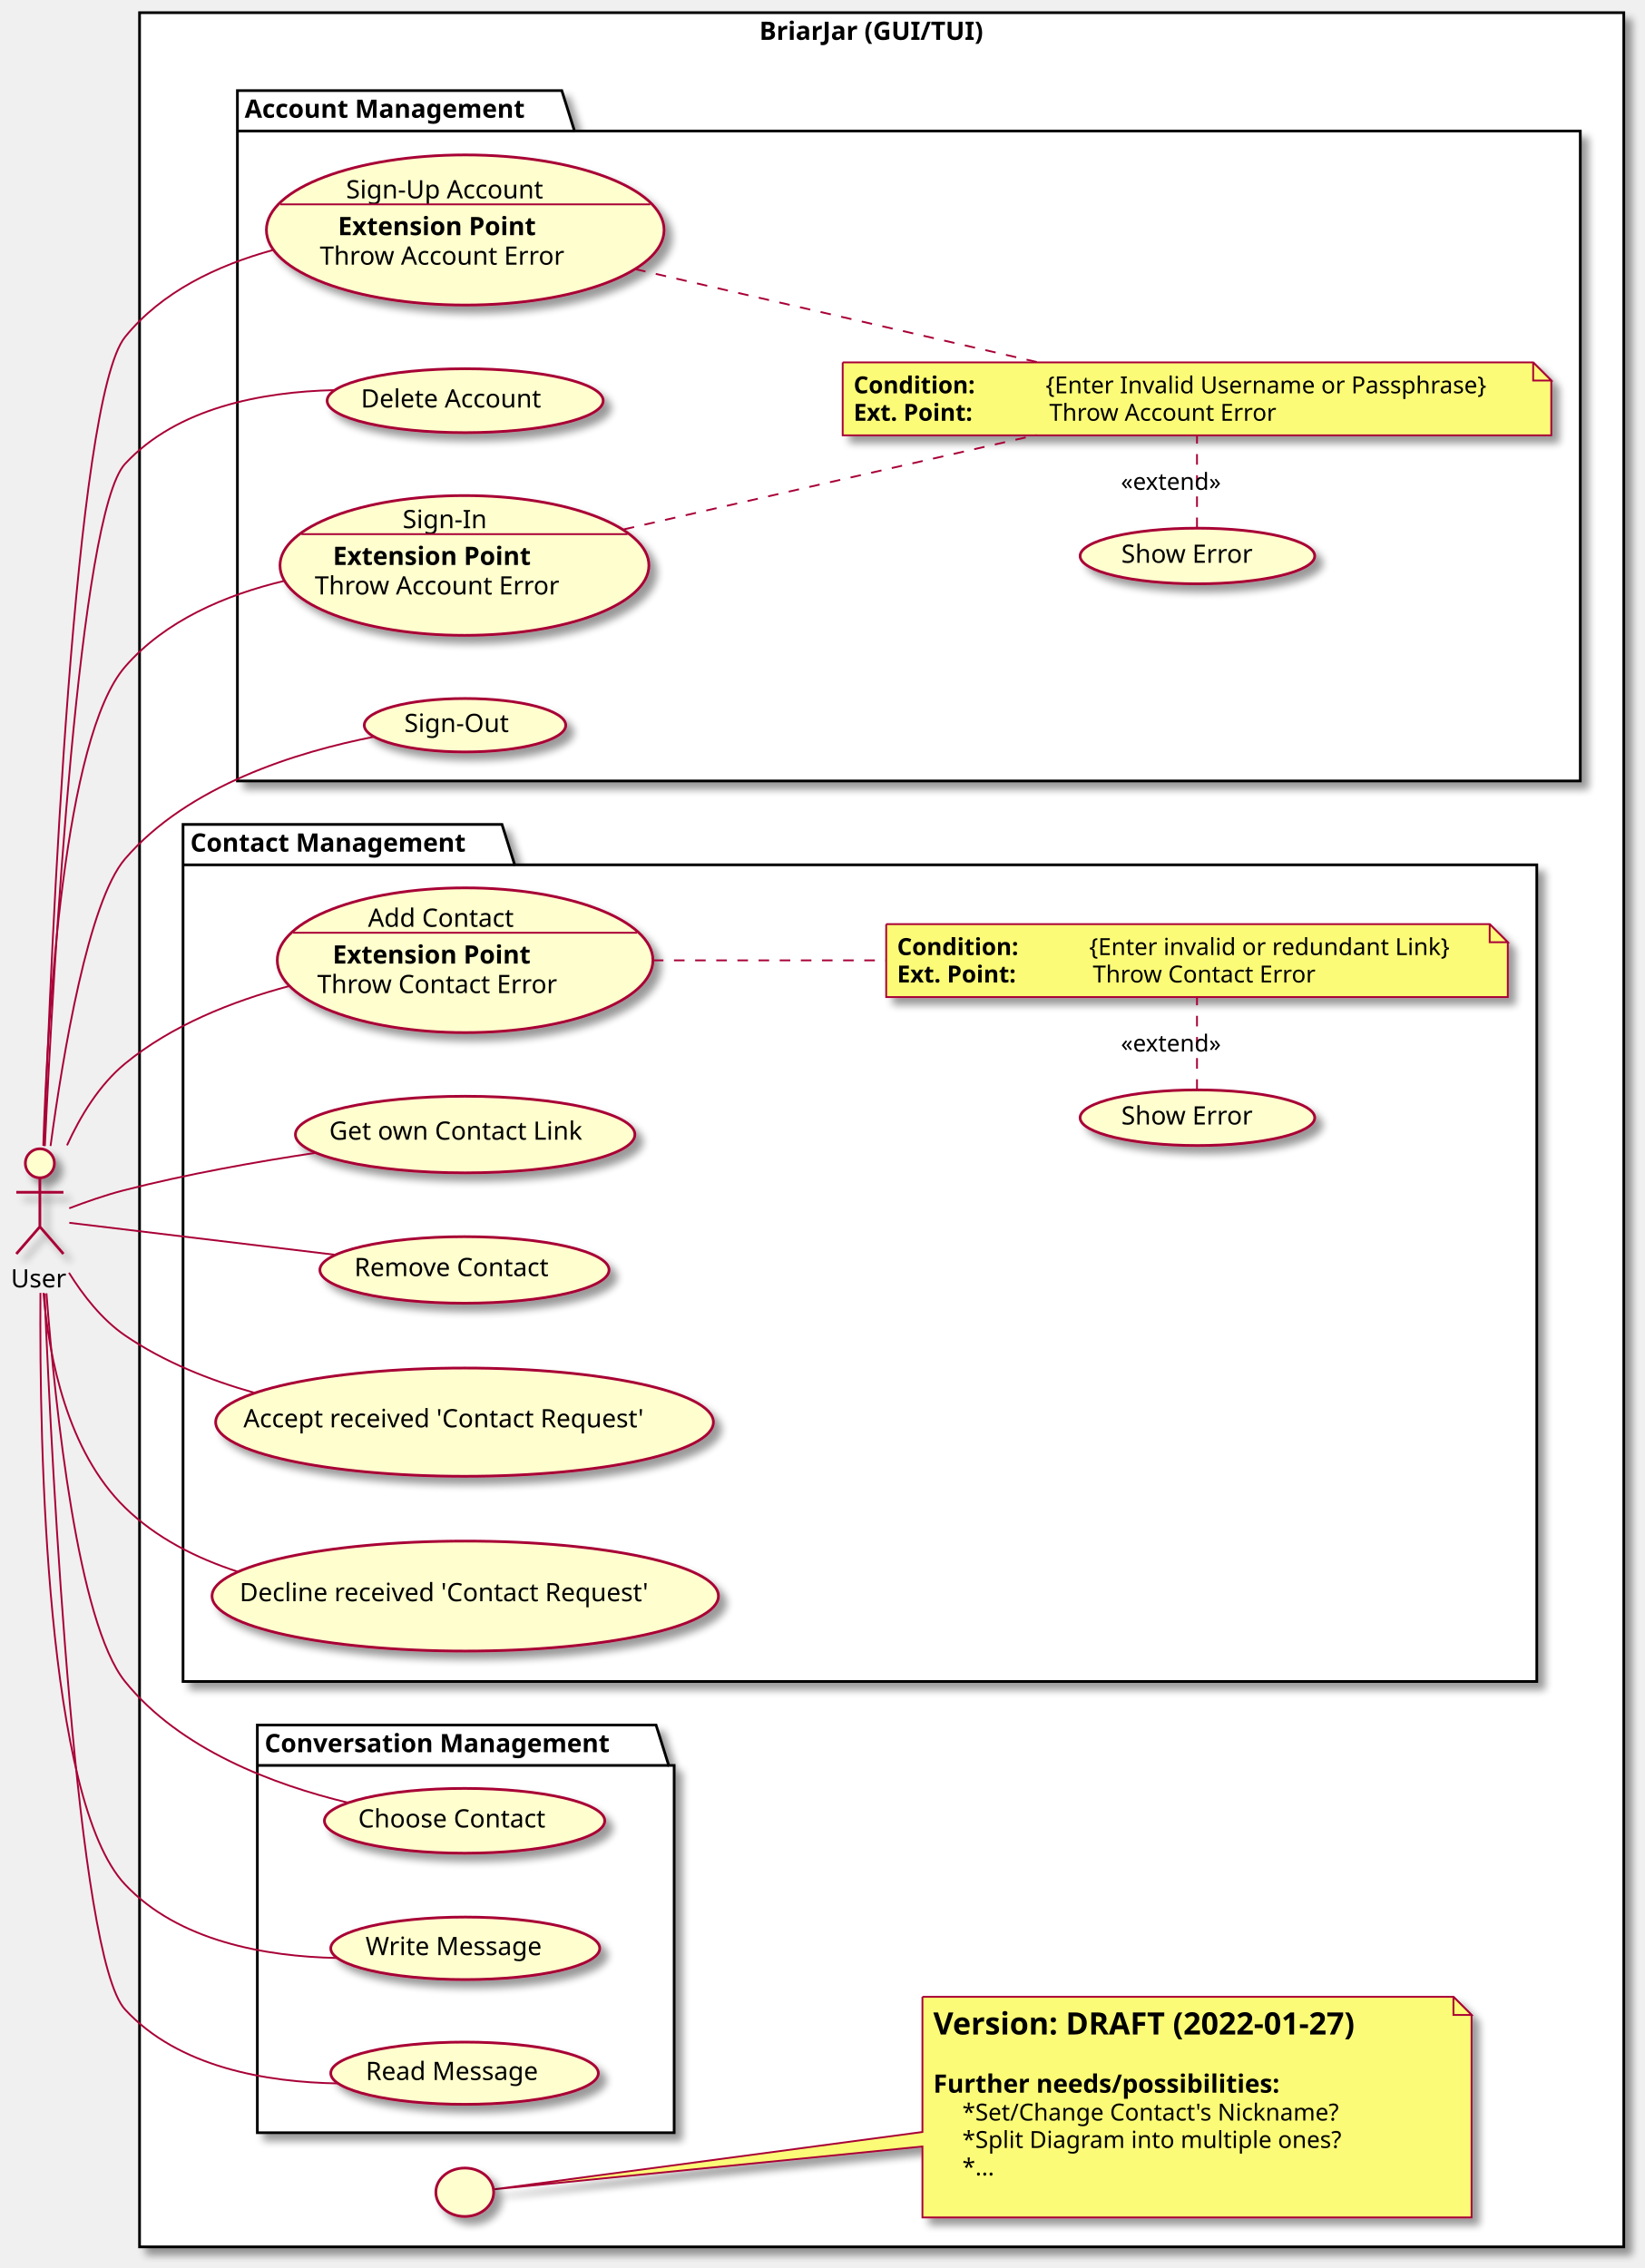
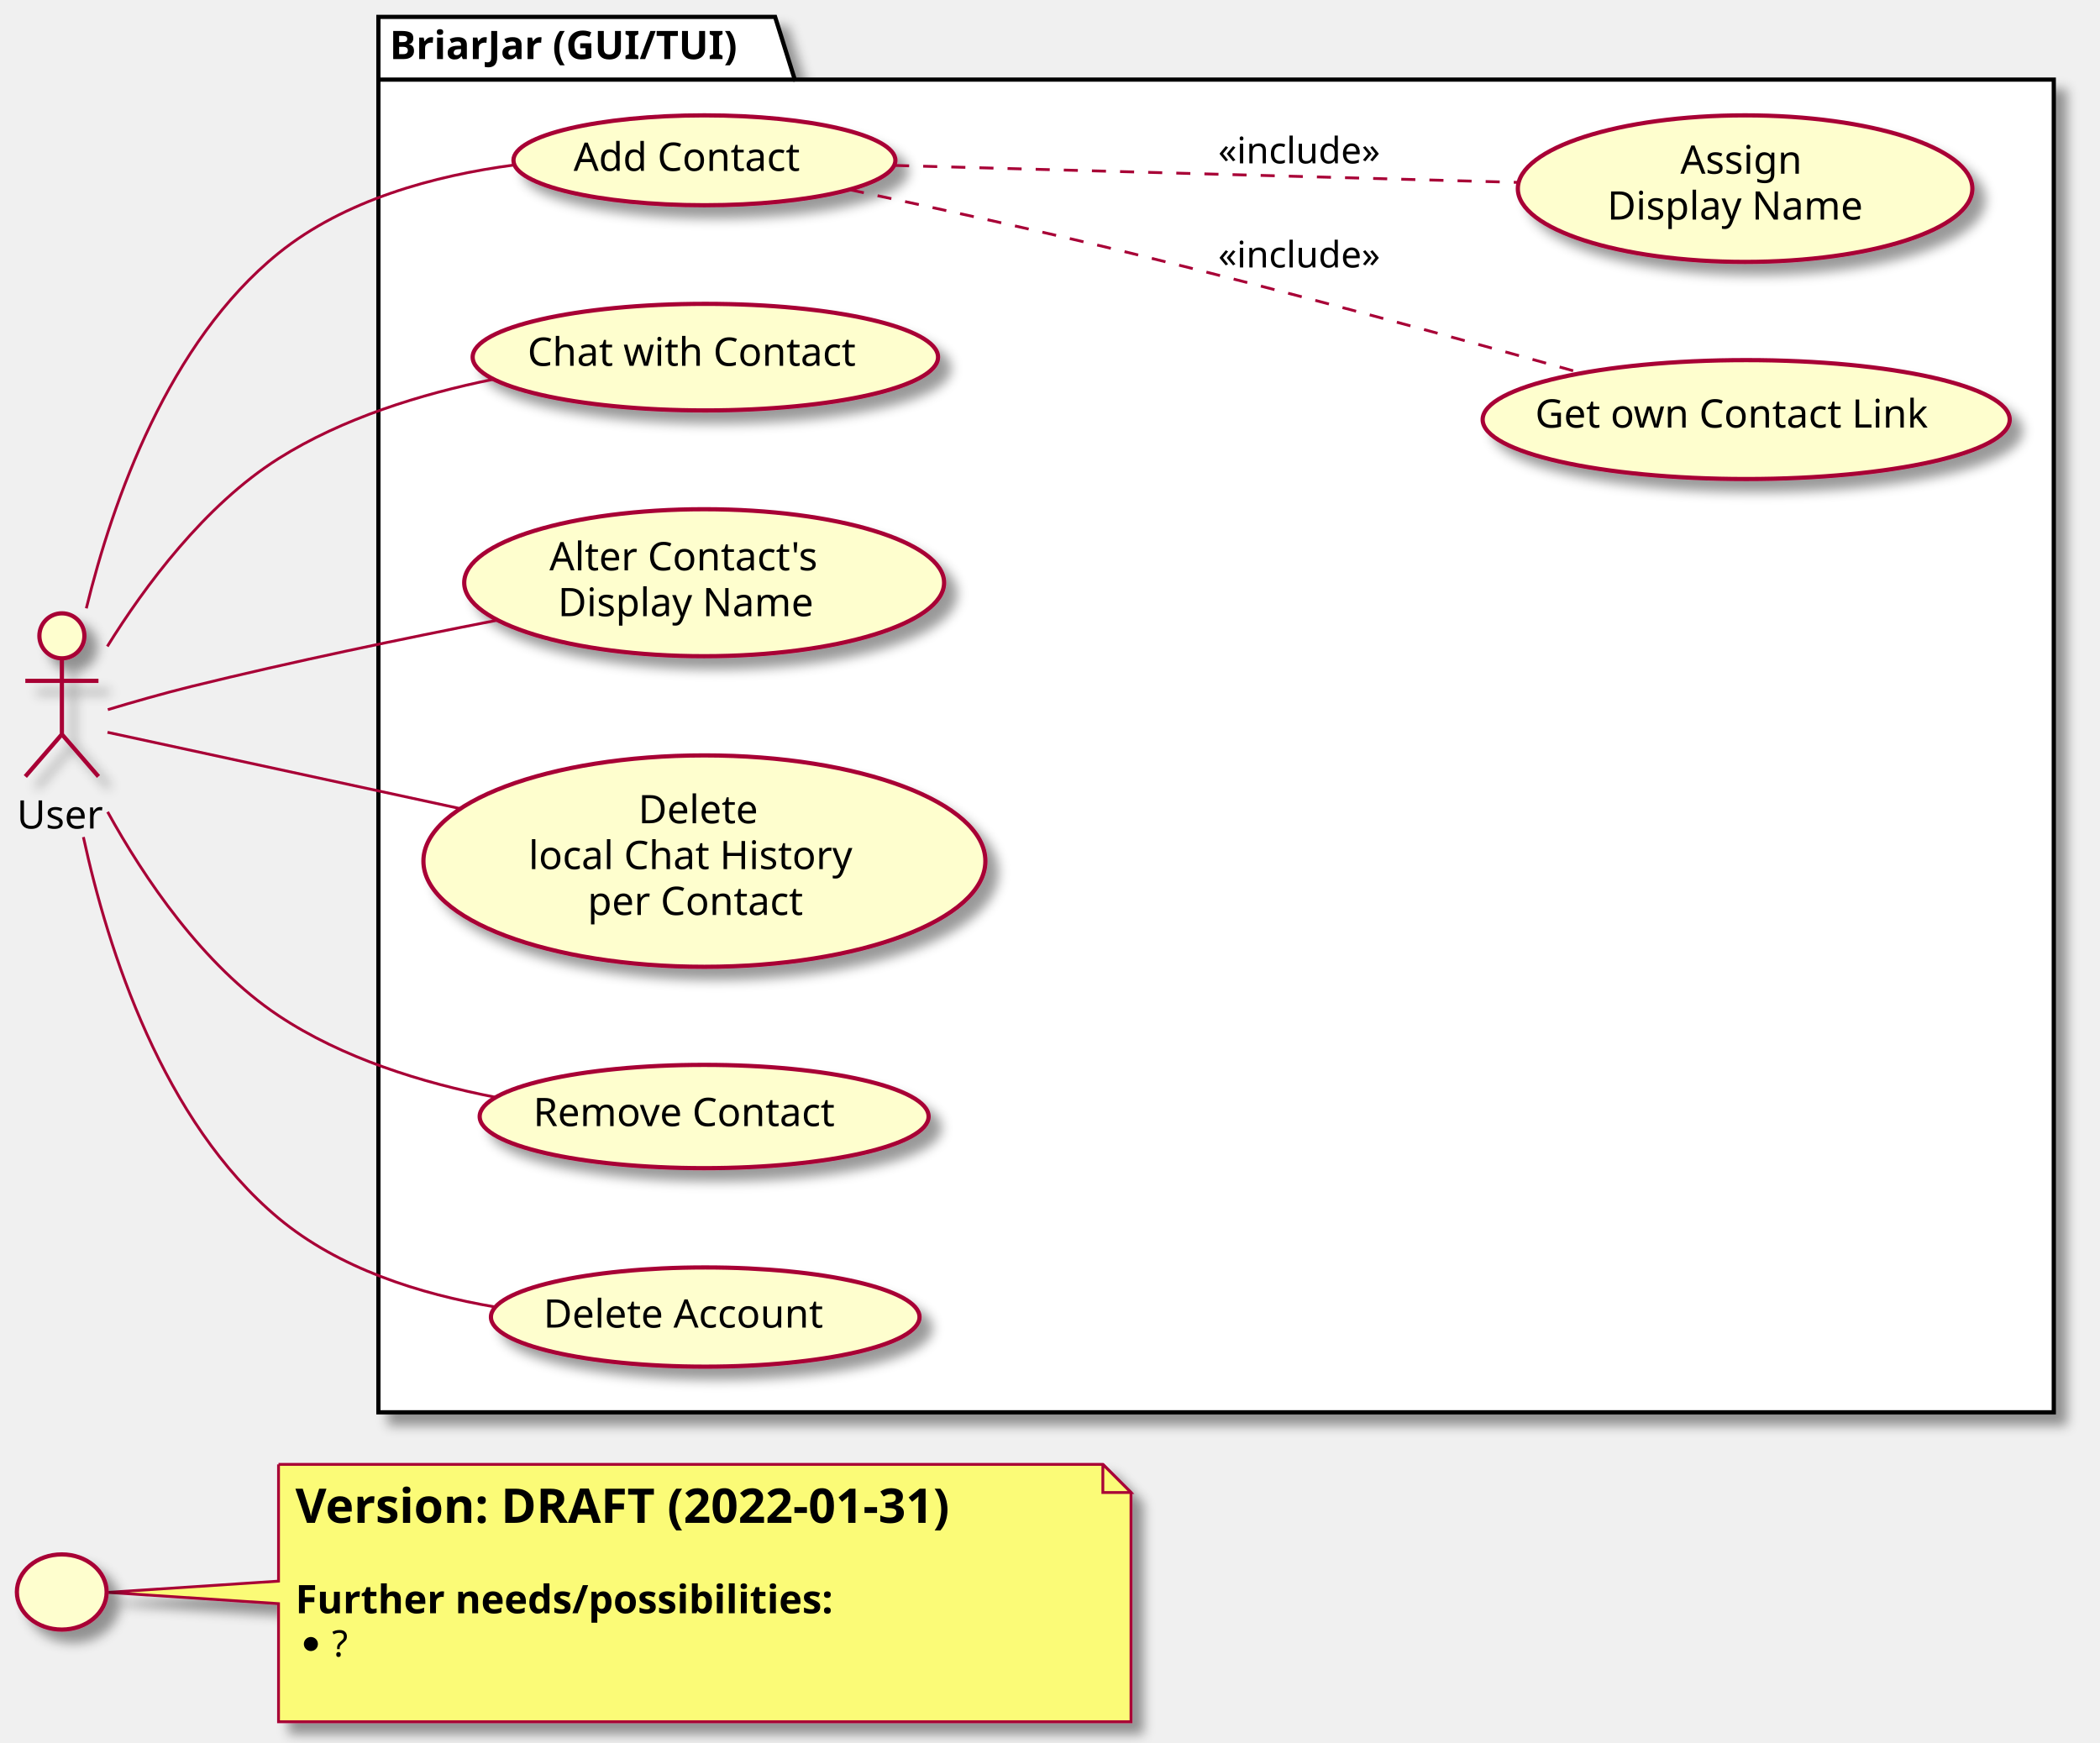
- <svg xmlns="http://www.w3.org/2000/svg" contentScriptType="application/ecmascript" contentStyleType="text/css" height="1502.4px" preserveAspectRatio="none" style="width:1089px;height:1502px;background:#FFFFFF;" version="1.1" viewBox="0 0 1089 1502" width="1089.6px" zoomAndPan="magnify">
+ <svg xmlns="http://www.w3.org/2000/svg" contentScriptType="application/ecmascript" contentStyleType="text/css" height="868px" preserveAspectRatio="none" style="width:1045px;height:867px;background:#FFFFFF;" version="1.1" viewBox="0 0 1045 867" width="1045.8px" zoomAndPan="magnify">
  <defs>
-     <filter height="300%" id="f7lo7w47ars4n" width="300%" x="-1" y="-1">
-       <feGaussianBlur result="blurOut" stdDeviation="2.4" />
+     <filter height="300%" id="f69edxv8p0z3" width="300%" x="-1" y="-1">
+       <feGaussianBlur result="blurOut" stdDeviation="2.8" />
      <feColorMatrix in="blurOut" result="blurOut2" type="matrix" values="0 0 0 0 0 0 0 0 0 0 0 0 0 0 0 0 0 0 .4 0" />
-       <feOffset dx="4.8" dy="4.8" in="blurOut2" result="blurOut3" />
+       <feOffset dx="5.6" dy="5.6" in="blurOut2" result="blurOut3" />
      <feBlend in="SourceGraphic" in2="blurOut3" mode="normal" />
    </filter>
  </defs>
  <g>
-     <rect fill="#FFFFFF" filter="url(#f7lo7w47ars4n)" height="1479.6" style="stroke:#000000;stroke-width:1.8;" width="982.8" x="92.4" y="8.4" />
-     <text fill="#000000" font-family="sans-serif" font-size="16.8" font-weight="bold" lengthAdjust="spacing" textLength="162" x="502.8" y="26.394">BriarJar (GUI/TUI)</text>
-     <polygon fill="#FFFFFF" filter="url(#f7lo7w47ars4n)" points="157.2,60,372,60,380.4,86.756,1046.4,86.756,1046.4,517.2,157.2,517.2,157.2,60" style="stroke:#000000;stroke-width:1.8;" />
-     <line style="stroke:#000000;stroke-width:1.8;" x1="157.2" x2="380.4" y1="86.756" y2="86.756" />
-     <text fill="#000000" font-family="sans-serif" font-size="16.8" font-weight="bold" lengthAdjust="spacing" textLength="207.6" x="162" y="77.994">Account Management</text>
-     <polygon fill="#FFFFFF" filter="url(#f7lo7w47ars4n)" points="121.2,546,332.4,546,340.8,572.756,1017.6,572.756,1017.6,1113.6,121.2,1113.6,121.2,546" style="stroke:#000000;stroke-width:1.8;" />
-     <line style="stroke:#000000;stroke-width:1.8;" x1="121.2" x2="340.8" y1="572.756" y2="572.756" />
-     <text fill="#000000" font-family="sans-serif" font-size="16.8" font-weight="bold" lengthAdjust="spacing" textLength="204" x="126" y="563.994">Contact Management</text>
-     <polygon fill="#FFFFFF" filter="url(#f7lo7w47ars4n)" points="170.4,1142.4,434.4,1142.4,442.8,1169.156,446.4,1169.156,446.4,1412.4,170.4,1412.4,170.4,1142.4" style="stroke:#000000;stroke-width:1.8;" />
-     <line style="stroke:#000000;stroke-width:1.8;" x1="170.4" x2="442.8" y1="1169.156" y2="1169.156" />
-     <text fill="#000000" font-family="sans-serif" font-size="16.8" font-weight="bold" lengthAdjust="spacing" textLength="256.8" x="175.2" y="1160.394">Conversation Management</text>
-     <path d="M610.8,1322.4 L610.8,1411.92 L327.324,1449.852 L610.8,1421.52 L610.8,1468.5 A0,0 0 0 0 610.8,1468.5 L974.4,1468.5 A0,0 0 0 0 974.4,1468.5 L974.4,1334.4 L962.4,1322.4 L610.8,1322.4 A0,0 0 0 0 610.8,1322.4 " fill="#FBFB77" filter="url(#f7lo7w47ars4n)" style="stroke:#A80036;stroke-width:1.2;" />
-     <path d="M962.4,1322.4 L962.4,1334.4 L974.4,1334.4 L962.4,1322.4 " fill="#FBFB77" style="stroke:#A80036;stroke-width:1.2;" />
-     <text fill="#000000" font-family="sans-serif" font-size="20.4" font-weight="bold" lengthAdjust="spacing" textLength="338.4" x="618" y="1347.336">Version: DRAFT (2022-01-27)</text>
-     <text fill="#000000" font-family="sans-serif" font-size="15.6" lengthAdjust="spacing" textLength="0" x="622.8" y="1366.627" />
-     <text fill="#000000" font-family="sans-serif" font-size="16.8" font-weight="bold" lengthAdjust="spacing" textLength="265.2" x="618" y="1385.9">Further needs/possibilities:</text>
-     <text fill="#000000" font-family="sans-serif" font-size="15.6" lengthAdjust="spacing" textLength="267.6" x="637.2" y="1404.343">*Set/Change Contact's Nickname?</text>
-     <text fill="#000000" font-family="sans-serif" font-size="15.6" lengthAdjust="spacing" textLength="270" x="637.2" y="1422.502">*Split Diagram into multiple ones?</text>
-     <text fill="#000000" font-family="sans-serif" font-size="15.6" lengthAdjust="spacing" textLength="22.8" x="637.2" y="1440.661">*...</text>
-     <text fill="#000000" font-family="sans-serif" font-size="15.6" lengthAdjust="spacing" textLength="0" x="622.8" y="1458.821" />
-     <ellipse cx="307.742" cy="1451.834" fill="#FEFECE" filter="url(#f7lo7w47ars4n)" rx="19.142" ry="16.034" style="stroke:#A80036;stroke-width:1.8;" />
-     <text fill="#000000" font-family="sans-serif" font-size="16.8" lengthAdjust="spacing" textLength="0" x="310.142" y="1455.25" />
-     <ellipse cx="308.063" cy="152.311" fill="#FEFECE" filter="url(#f7lo7w47ars4n)" rx="131.663" ry="49.712" style="stroke:#A80036;stroke-width:1.8;" />
-     <text fill="#000000" font-family="sans-serif" font-size="16.8" lengthAdjust="spacing" textLength="140.4" x="229.163" y="131.371">Sign-Up Account</text>
-     <line style="stroke:#A80036;stroke-width:1.2;" x1="185.517" x2="430.61" y1="135.333" y2="135.333" />
-     <text fill="#000000" font-family="sans-serif" font-size="16.8" font-weight="bold" lengthAdjust="spacing" textLength="151.2" x="223.763" y="155.727">Extension Point</text>
-     <text fill="#000000" font-family="sans-serif" font-size="16.8" lengthAdjust="spacing" textLength="175.2" x="211.763" y="175.284">Throw Account Error</text>
-     <ellipse cx="308.001" cy="265.36" fill="#FEFECE" filter="url(#f7lo7w47ars4n)" rx="91.401" ry="21.16" style="stroke:#A80036;stroke-width:1.8;" />
-     <text fill="#000000" font-family="sans-serif" font-size="16.8" lengthAdjust="spacing" textLength="130.8" x="239.001" y="269.857">Delete Account</text>
-     <ellipse cx="307.538" cy="374.482" fill="#FEFECE" filter="url(#f7lo7w47ars4n)" rx="122.138" ry="46.282" style="stroke:#A80036;stroke-width:1.8;" />
-     <text fill="#000000" font-family="sans-serif" font-size="16.8" lengthAdjust="spacing" textLength="58.8" x="266.621" y="349.78">Sign-In</text>
-     <line style="stroke:#A80036;stroke-width:1.2;" x1="199.55" x2="415.526" y1="353.742" y2="353.742" />
-     <text fill="#000000" font-family="sans-serif" font-size="16.8" font-weight="bold" lengthAdjust="spacing" textLength="151.2" x="220.421" y="374.136">Extension Point</text>
-     <text fill="#000000" font-family="sans-serif" font-size="16.8" lengthAdjust="spacing" textLength="175.2" x="208.421" y="393.692">Throw Account Error</text>
-     <ellipse cx="307.904" cy="480.288" fill="#FEFECE" filter="url(#f7lo7w47ars4n)" rx="66.704" ry="17.688" style="stroke:#A80036;stroke-width:1.8;" />
-     <text fill="#000000" font-family="sans-serif" font-size="16.8" lengthAdjust="spacing" textLength="73.2" x="267.704" y="484.785">Sign-Out</text>
-     <ellipse cx="792.882" cy="368.216" fill="#FEFECE" filter="url(#f7lo7w47ars4n)" rx="77.682" ry="18.416" style="stroke:#A80036;stroke-width:1.8;" />
-     <text fill="#000000" font-family="sans-serif" font-size="16.8" lengthAdjust="spacing" textLength="93.6" x="742.482" y="372.714">Show Error</text>
-     <path d="M558,240 L558,288.319 L1027.2,288.319 L1027.2,252 L1015.2,240 L558,240 " fill="#FBFB77" filter="url(#f7lo7w47ars4n)" style="stroke:#A80036;stroke-width:1.2;" />
-     <path d="M1015.2,240 L1015.2,252 L1027.2,252 L1015.2,240 " fill="#FBFB77" style="stroke:#A80036;stroke-width:1.2;" />
-     <text fill="#000000" font-family="sans-serif" font-size="15.6" font-weight="bold" lengthAdjust="spacing" textLength="88.8" x="565.2" y="260.48">Condition:</text>
-     <text fill="#000000" font-family="sans-serif" font-size="15.6" lengthAdjust="spacing" textLength="316.8" x="692.4" y="260.48">{Enter Invalid Username or Passphrase}</text>
-     <text fill="#000000" font-family="sans-serif" font-size="15.6" font-weight="bold" lengthAdjust="spacing" textLength="91.2" x="565.2" y="278.64">Ext. Point:</text>
-     <text fill="#000000" font-family="sans-serif" font-size="15.6" lengthAdjust="spacing" textLength="157.2" x="694.8" y="278.64">Throw Account Error</text>
-     <ellipse cx="307.966" cy="635.926" fill="#FEFECE" filter="url(#f7lo7w47ars4n)" rx="124.366" ry="47.925" style="stroke:#A80036;stroke-width:1.8;" />
-     <text fill="#000000" font-family="sans-serif" font-size="16.8" lengthAdjust="spacing" textLength="104.4" x="243.659" y="613.763">Add Contact</text>
-     <line style="stroke:#A80036;stroke-width:1.2;" x1="194.117" x2="421.815" y1="617.725" y2="617.725" />
-     <text fill="#000000" font-family="sans-serif" font-size="16.8" font-weight="bold" lengthAdjust="spacing" textLength="151.2" x="220.259" y="638.119">Extension Point</text>
-     <text fill="#000000" font-family="sans-serif" font-size="16.8" lengthAdjust="spacing" textLength="171.6" x="210.059" y="657.676">Throw Contact Error</text>
-     <ellipse cx="308.003" cy="751.361" fill="#FEFECE" filter="url(#f7lo7w47ars4n)" rx="112.403" ry="25.361" style="stroke:#A80036;stroke-width:1.8;" />
-     <text fill="#000000" font-family="sans-serif" font-size="16.8" lengthAdjust="spacing" textLength="180" x="218.003" y="754.777">Get own Contact Link</text>
-     <ellipse cx="307.541" cy="841.028" fill="#FEFECE" filter="url(#f7lo7w47ars4n)" rx="95.741" ry="22.028" style="stroke:#A80036;stroke-width:1.8;" />
-     <text fill="#000000" font-family="sans-serif" font-size="16.8" lengthAdjust="spacing" textLength="141.6" x="234.643" y="845.114">Remove Contact</text>
-     <ellipse cx="307.593" cy="941.839" fill="#FEFECE" filter="url(#f7lo7w47ars4n)" rx="164.793" ry="35.839" style="stroke:#A80036;stroke-width:1.8;" />
-     <text fill="#000000" font-family="sans-serif" font-size="16.8" lengthAdjust="spacing" textLength="292.8" x="161.193" y="945.255">Accept received 'Contact Request'</text>
-     <ellipse cx="308.054" cy="1057.011" fill="#FEFECE" filter="url(#f7lo7w47ars4n)" rx="167.654" ry="36.411" style="stroke:#A80036;stroke-width:1.8;" />
-     <text fill="#000000" font-family="sans-serif" font-size="16.8" lengthAdjust="spacing" textLength="298.8" x="158.654" y="1060.427">Decline received 'Contact Request'</text>
-     <ellipse cx="792.882" cy="740.216" fill="#FEFECE" filter="url(#f7lo7w47ars4n)" rx="77.682" ry="18.416" style="stroke:#A80036;stroke-width:1.8;" />
-     <text fill="#000000" font-family="sans-serif" font-size="16.8" lengthAdjust="spacing" textLength="93.6" x="742.482" y="744.714">Show Error</text>
-     <path d="M586.8,612 L586.8,660.319 L998.4,660.319 L998.4,624 L986.4,612 L586.8,612 " fill="#FBFB77" filter="url(#f7lo7w47ars4n)" style="stroke:#A80036;stroke-width:1.2;" />
-     <path d="M986.4,612 L986.4,624 L998.4,624 L986.4,612 " fill="#FBFB77" style="stroke:#A80036;stroke-width:1.2;" />
-     <text fill="#000000" font-family="sans-serif" font-size="15.6" font-weight="bold" lengthAdjust="spacing" textLength="88.8" x="594" y="632.48">Condition:</text>
-     <text fill="#000000" font-family="sans-serif" font-size="15.6" lengthAdjust="spacing" textLength="259.2" x="721.2" y="632.48">{Enter invalid or redundant Link}</text>
-     <text fill="#000000" font-family="sans-serif" font-size="15.6" font-weight="bold" lengthAdjust="spacing" textLength="91.2" x="594" y="650.64">Ext. Point:</text>
-     <text fill="#000000" font-family="sans-serif" font-size="15.6" lengthAdjust="spacing" textLength="154.8" x="723.6" y="650.64">Throw Contact Error</text>
-     <ellipse cx="307.624" cy="1205.845" fill="#FEFECE" filter="url(#f7lo7w47ars4n)" rx="92.824" ry="21.445" style="stroke:#A80036;stroke-width:1.8;" />
-     <text fill="#000000" font-family="sans-serif" font-size="16.8" lengthAdjust="spacing" textLength="134.4" x="237.16" y="1210.254">Choose Contact</text>
-     <ellipse cx="308.064" cy="1290.293" fill="#FEFECE" filter="url(#f7lo7w47ars4n)" rx="89.064" ry="20.693" style="stroke:#A80036;stroke-width:1.8;" />
-     <text fill="#000000" font-family="sans-serif" font-size="16.8" lengthAdjust="spacing" textLength="124.8" x="242.064" y="1294.79">Write Message</text>
-     <ellipse cx="307.601" cy="1373" fill="#FEFECE" filter="url(#f7lo7w47ars4n)" rx="88.601" ry="20.6" style="stroke:#A80036;stroke-width:1.8;" />
-     <text fill="#000000" font-family="sans-serif" font-size="16.8" lengthAdjust="spacing" textLength="123.6" x="242.201" y="1377.497">Read Message</text>
-     <ellipse cx="26.4" cy="770.4" fill="#FEFECE" filter="url(#f7lo7w47ars4n)" rx="9.6" ry="9.6" style="stroke:#A80036;stroke-width:1.8;" />
-     <path d="M26.4,780 L26.4,812.4 M10.8,789.6 L42,789.6 M26.4,812.4 L10.8,830.4 M26.4,812.4 L42,830.4 " fill="none" filter="url(#f7lo7w47ars4n)" style="stroke:#A80036;stroke-width:1.8;" />
-     <text fill="#000000" font-family="sans-serif" font-size="16.8" lengthAdjust="spacing" textLength="38.4" x="7.2" y="852.594">User</text>
-     <path d="M29.148,758.976 C33.804,626.184 49.428,264.528 82.8,223.2 C106.992,193.236 143.82,175.752 180.66,165.612 " fill="none" id="user-ca" style="stroke:#A80036;stroke-width:1.2;" />
-     <path d="M29.712,758.976 C35.352,639.708 52.416,339.972 82.8,307.2 C117.336,269.952 173.592,259.512 221.052,258.36 " fill="none" id="user-da" style="stroke:#A80036;stroke-width:1.2;" />
-     <path d="M28.656,758.808 C31.572,670.308 42.432,488.148 82.8,441.6 C109.38,410.952 149.34,393.996 188.172,384.708 " fill="none" id="user-si" style="stroke:#A80036;stroke-width:1.2;" />
-     <path d="M33.468,758.964 C41.736,697.68 58.596,596.952 82.8,568.8 C124.632,520.14 196.764,497.916 247.812,487.908 " fill="none" id="user-so" style="stroke:#A80036;stroke-width:1.2;" />
-     <path d="M420.576,178.212 C501.012,196.824 608.784,221.748 687.408,239.94 " fill="none" id="ca-note_acc_mgmt_err" style="stroke:#A80036;stroke-width:1.2;stroke-dasharray:7.0,7.0;" />
-     <path d="M413.076,350.58 C493.824,332.1 605.256,306.6 686.256,288.06 " fill="none" id="si-note_acc_mgmt_err" style="stroke:#A80036;stroke-width:1.2;stroke-dasharray:7.0,7.0;" />
-     <path d="M792.6,349.74 C792.6,332.496 792.6,306.78 792.6,288.012 " fill="none" id="acc_mgmt_err-note_acc_mgmt_err" style="stroke:#A80036;stroke-width:1.2;stroke-dasharray:7.0,7.0;" />
-     <text fill="#000000" font-family="sans-serif" font-size="15.6" lengthAdjust="spacing" textLength="73.2" x="742.2" y="324.38">«extend»</text>
-     <path d="M44.376,758.508 C53.148,739.26 65.688,718.464 82.8,704.4 C113.556,679.116 153.564,663.168 191.232,653.112 " fill="none" id="user-add" style="stroke:#A80036;stroke-width:1.2;" />
-     <path d="M45.84,800.196 C56.196,796.236 69.456,791.532 81.6,788.4 C123,777.708 169.512,769.416 209.46,763.404 " fill="none" id="user-get" style="stroke:#A80036;stroke-width:1.2;" />
-     <path d="M45.9,809.808 C81.12,814.044 160.296,823.584 222.216,831.036 " fill="none" id="user-rem" style="stroke:#A80036;stroke-width:1.2;" />
-     <path d="M45.696,842.916 C54.936,857.736 67.488,873.924 82.8,884.4 C108.3,901.836 138.708,913.992 168.768,922.476 " fill="none" id="user-accept" style="stroke:#A80036;stroke-width:1.2;" />
-     <path d="M28.764,856.248 C32.46,899.4 44.664,961.2 82.8,998.4 C103.356,1018.464 129.888,1031.904 157.464,1040.856 " fill="none" id="user-decline" style="stroke:#A80036;stroke-width:1.2;" />
-     <path d="M432.288,636 C479.184,636 533.976,636 586.416,636 " fill="none" id="add-note_contact_err" style="stroke:#A80036;stroke-width:1.2;stroke-dasharray:7.0,7.0;" />
-     <path d="M792.6,721.74 C792.6,704.496 792.6,678.78 792.6,660.012 " fill="none" id="contact_err-note_contact_err" style="stroke:#A80036;stroke-width:1.2;stroke-dasharray:7.0,7.0;" />
-     <text fill="#000000" font-family="sans-serif" font-size="15.6" lengthAdjust="spacing" textLength="73.2" x="742.2" y="696.38">«extend»</text>
-     <path d="M30.768,856.5 C36.624,932.628 51.492,1074.792 82.8,1113.6 C119.088,1158.588 180.96,1181.904 230.46,1193.844 " fill="none" id="user-choosec" style="stroke:#A80036;stroke-width:1.2;" />
-     <path d="M26.772,856.236 C26.076,958.788 30.456,1192.368 82.8,1248 C118.152,1285.572 175.62,1295.748 223.464,1296.708 " fill="none" id="user-writemsg" style="stroke:#A80036;stroke-width:1.2;" />
-     <path d="M29.484,856.62 C34.68,980.052 50.976,1296.312 82.8,1330.8 C118.056,1369.008 176.136,1379.04 224.304,1379.772 " fill="none" id="user-readmsg" style="stroke:#A80036;stroke-width:1.2;" />
+     <polygon fill="#FFFFFF" filter="url(#f69edxv8p0z3)" points="188.3,8.4,385.7,8.4,395.5,39.616,1022,39.616,1022,702.8,188.3,702.8,188.3,8.4" style="stroke:#000000;stroke-width:2.1;" />
+     <line style="stroke:#000000;stroke-width:2.1;" x1="188.3" x2="395.5" y1="39.616" y2="39.616" />
+     <text fill="#000000" font-family="sans-serif" font-size="19.6" font-weight="bold" lengthAdjust="spacing" textLength="189" x="193.9" y="29.393">BriarJar (GUI/TUI)</text>
+     <ellipse cx="350.533" cy="79.767" fill="#FEFECE" filter="url(#f69edxv8p0z3)" rx="95.033" ry="22.367" style="stroke:#A80036;stroke-width:2.1;" />
+     <text fill="#000000" font-family="sans-serif" font-size="19.6" lengthAdjust="spacing" textLength="121.8" x="285.433" y="85.013">Add Contact</text>
+     <ellipse cx="350.997" cy="177.719" fill="#FEFECE" filter="url(#f69edxv8p0z3)" rx="115.797" ry="26.519" style="stroke:#A80036;stroke-width:2.1;" />
+     <text fill="#000000" font-family="sans-serif" font-size="19.6" lengthAdjust="spacing" textLength="175" x="262.529" y="182.03">Chat with Contact</text>
+     <ellipse cx="350.402" cy="289.97" fill="#FEFECE" filter="url(#f69edxv8p0z3)" rx="119.402" ry="36.57" style="stroke:#A80036;stroke-width:2.1;" />
+     <text fill="#000000" font-family="sans-serif" font-size="19.6" lengthAdjust="spacing" textLength="145.6" x="273.402" y="283.808">Alter Contact's</text>
+     <text fill="#000000" font-family="sans-serif" font-size="19.6" lengthAdjust="spacing" textLength="137.2" x="277.602" y="306.624">Display Name</text>
+     <ellipse cx="350.523" cy="428.499" fill="#FEFECE" filter="url(#f69edxv8p0z3)" rx="139.823" ry="52.599" style="stroke:#A80036;stroke-width:2.1;" />
+     <text fill="#000000" font-family="sans-serif" font-size="19.6" lengthAdjust="spacing" textLength="65.8" x="317.623" y="409.669">Delete</text>
+     <text fill="#000000" font-family="sans-serif" font-size="19.6" lengthAdjust="spacing" textLength="175" x="263.023" y="432.485">local Chat History</text>
+     <text fill="#000000" font-family="sans-serif" font-size="19.6" lengthAdjust="spacing" textLength="116.2" x="292.423" y="455.3">per Contact</text>
+     <ellipse cx="350.397" cy="555.6" fill="#FEFECE" filter="url(#f69edxv8p0z3)" rx="111.697" ry="25.7" style="stroke:#A80036;stroke-width:2.1;" />
+     <text fill="#000000" font-family="sans-serif" font-size="19.6" lengthAdjust="spacing" textLength="165.2" x="265.35" y="560.366">Remove Contact</text>
+     <ellipse cx="350.935" cy="655.387" fill="#FEFECE" filter="url(#f69edxv8p0z3)" rx="106.635" ry="24.687" style="stroke:#A80036;stroke-width:2.1;" />
+     <text fill="#000000" font-family="sans-serif" font-size="19.6" lengthAdjust="spacing" textLength="152.6" x="270.435" y="660.634">Delete Account</text>
+     <ellipse cx="868.937" cy="208.787" fill="#FEFECE" filter="url(#f69edxv8p0z3)" rx="131.137" ry="29.587" style="stroke:#A80036;stroke-width:2.1;" />
+     <text fill="#000000" font-family="sans-serif" font-size="19.6" lengthAdjust="spacing" textLength="210" x="763.937" y="212.773">Get own Contact Link</text>
+     <ellipse cx="868.394" cy="93.866" fill="#FEFECE" filter="url(#f69edxv8p0z3)" rx="113.094" ry="36.466" style="stroke:#A80036;stroke-width:2.1;" />
+     <text fill="#000000" font-family="sans-serif" font-size="19.6" lengthAdjust="spacing" textLength="64.4" x="836.194" y="86.444">Assign</text>
+     <text fill="#000000" font-family="sans-serif" font-size="19.6" lengthAdjust="spacing" textLength="137.2" x="799.794" y="109.259">Display Name</text>
+     <path d="M138.6,728.7 L138.6,786.8 L53.494,792.4 L138.6,798 L138.6,856.778 A0,0 0 0 0 138.6,856.778 L562.8,856.778 A0,0 0 0 0 562.8,856.778 L562.8,742.7 L548.8,728.7 L138.6,728.7 A0,0 0 0 0 138.6,728.7 " fill="#FBFB77" filter="url(#f69edxv8p0z3)" style="stroke:#A80036;stroke-width:1.4;" />
+     <path d="M548.8,728.7 L548.8,742.7 L562.8,742.7 L548.8,728.7 " fill="#FBFB77" style="stroke:#A80036;stroke-width:1.4;" />
+     <text fill="#000000" font-family="sans-serif" font-size="23.8" font-weight="bold" lengthAdjust="spacing" textLength="394.8" x="147" y="757.792">Version: DRAFT (2022-01-31)</text>
+     <text fill="#000000" font-family="sans-serif" font-size="18.2" lengthAdjust="spacing" textLength="0" x="152.6" y="780.298" />
+     <text fill="#000000" font-family="sans-serif" font-size="19.6" font-weight="bold" lengthAdjust="spacing" textLength="309.4" x="147" y="802.784">Further needs/possibilities:</text>
+     <ellipse cx="154.7" cy="818.092" fill="#000000" rx="3.5" ry="3.5" style="stroke:#000000;stroke-width:0.0;" />
+     <text fill="#000000" font-family="sans-serif" font-size="18.2" lengthAdjust="spacing" textLength="9.8" x="165.2" y="824.3">?</text>
+     <text fill="#000000" font-family="sans-serif" font-size="18.2" lengthAdjust="spacing" textLength="0" x="152.6" y="845.486" />
+     <ellipse cx="30.732" cy="792.206" fill="#FEFECE" filter="url(#f69edxv8p0z3)" rx="22.332" ry="18.706" style="stroke:#A80036;stroke-width:2.1;" />
+     <text fill="#000000" font-family="sans-serif" font-size="19.6" lengthAdjust="spacing" textLength="0" x="33.532" y="796.191" />
+     <ellipse cx="30.8" cy="316.4" fill="#FEFECE" filter="url(#f69edxv8p0z3)" rx="11.2" ry="11.2" style="stroke:#A80036;stroke-width:2.1;" />
+     <path d="M30.8,327.6 L30.8,365.4 M12.6,338.8 L49,338.8 M30.8,365.4 L12.6,386.4 M30.8,365.4 L49,386.4 " fill="none" filter="url(#f69edxv8p0z3)" style="stroke:#A80036;stroke-width:2.1;" />
+     <text fill="#000000" font-family="sans-serif" font-size="19.6" lengthAdjust="spacing" textLength="44.8" x="8.4" y="412.293">User</text>
+     <path d="M42.952,302.722 C56.112,248.976 83.804,170.296 138.6,126 C171.36,99.512 216.02,87.388 255.794,82.11 " fill="none" id="user-ac" style="stroke:#A80036;stroke-width:1.4;" />
+     <path d="M53.396,321.678 C72.002,291.76 101.822,251.398 138.6,228.2 C170.408,208.124 209.524,196.056 245.364,188.776 " fill="none" id="user-cwc" style="stroke:#A80036;stroke-width:1.4;" />
+     <path d="M53.662,353.136 C65.786,349.482 81.27,345.03 95.2,341.6 C145.04,329.336 200.886,317.73 247.492,308.616 " fill="none" id="user-acdn" style="stroke:#A80036;stroke-width:1.4;" />
+     <path d="M53.494,364.406 C89.18,372.134 163.576,388.22 228.816,402.332 " fill="none" id="user-dlchpc" style="stroke:#A80036;stroke-width:1.4;" />
+     <path d="M53.55,403.998 C71.694,436.87 100.814,480.242 138.6,505.4 C170.38,526.554 210.084,538.86 246.428,546 " fill="none" id="user-rc" style="stroke:#A80036;stroke-width:1.4;" />
+     <path d="M41.496,416.542 C53.788,473.046 81.018,558.11 138.6,606.2 C168.574,631.232 208.978,644.014 246.372,650.37 " fill="none" id="user-da" style="stroke:#A80036;stroke-width:1.4;" />
+     <path d="M423.01,94.444 C463.974,103.124 516.432,114.632 562.8,126 C639.142,144.718 725.578,168.406 786.8,185.612 " fill="none" id="ac-gocl" style="stroke:#A80036;stroke-width:1.4;stroke-dasharray:7.0,7.0;" />
+     <text fill="#000000" font-family="sans-serif" font-size="18.2" lengthAdjust="spacing" textLength="88.2" x="606.2" y="133.094">«include»</text>
+     <path d="M445.396,82.334 C532.532,84.7 662.718,88.242 755.412,90.762 " fill="none" id="ac-an" style="stroke:#A80036;stroke-width:1.4;stroke-dasharray:7.0,7.0;" />
+     <text fill="#000000" font-family="sans-serif" font-size="18.2" lengthAdjust="spacing" textLength="88.2" x="606.2" y="81.294">«include»</text>
  </g>
</svg>
